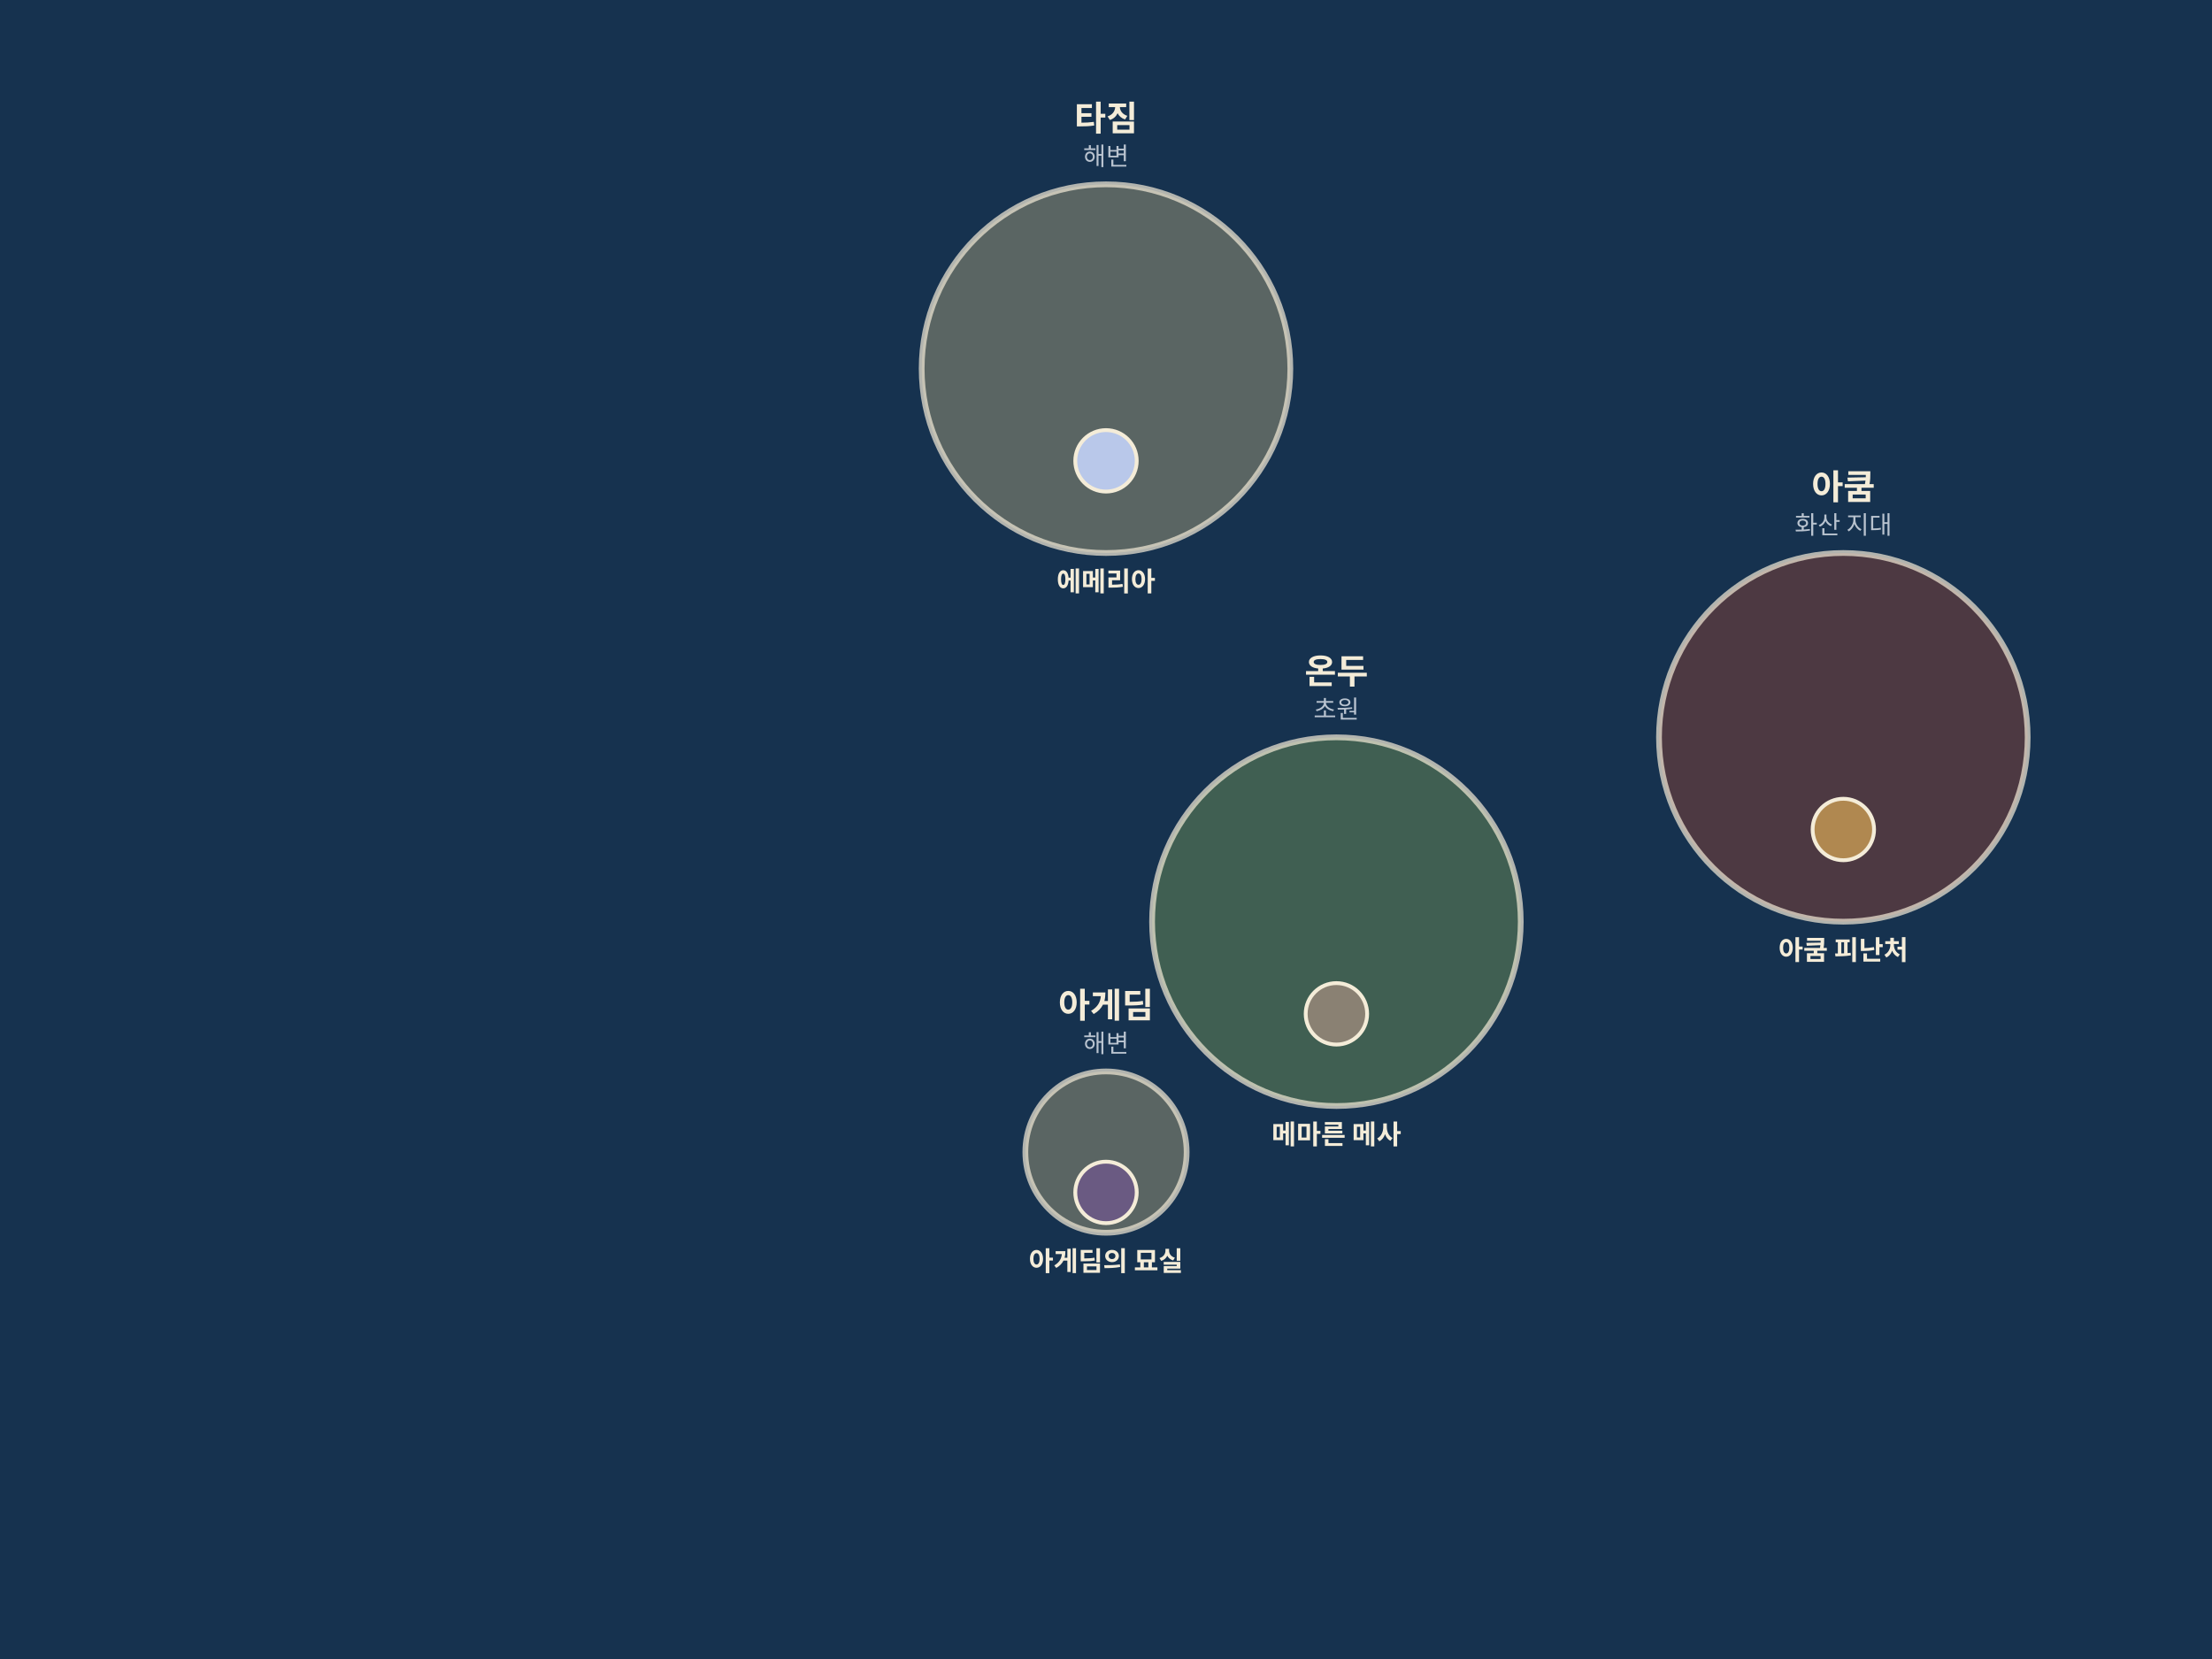
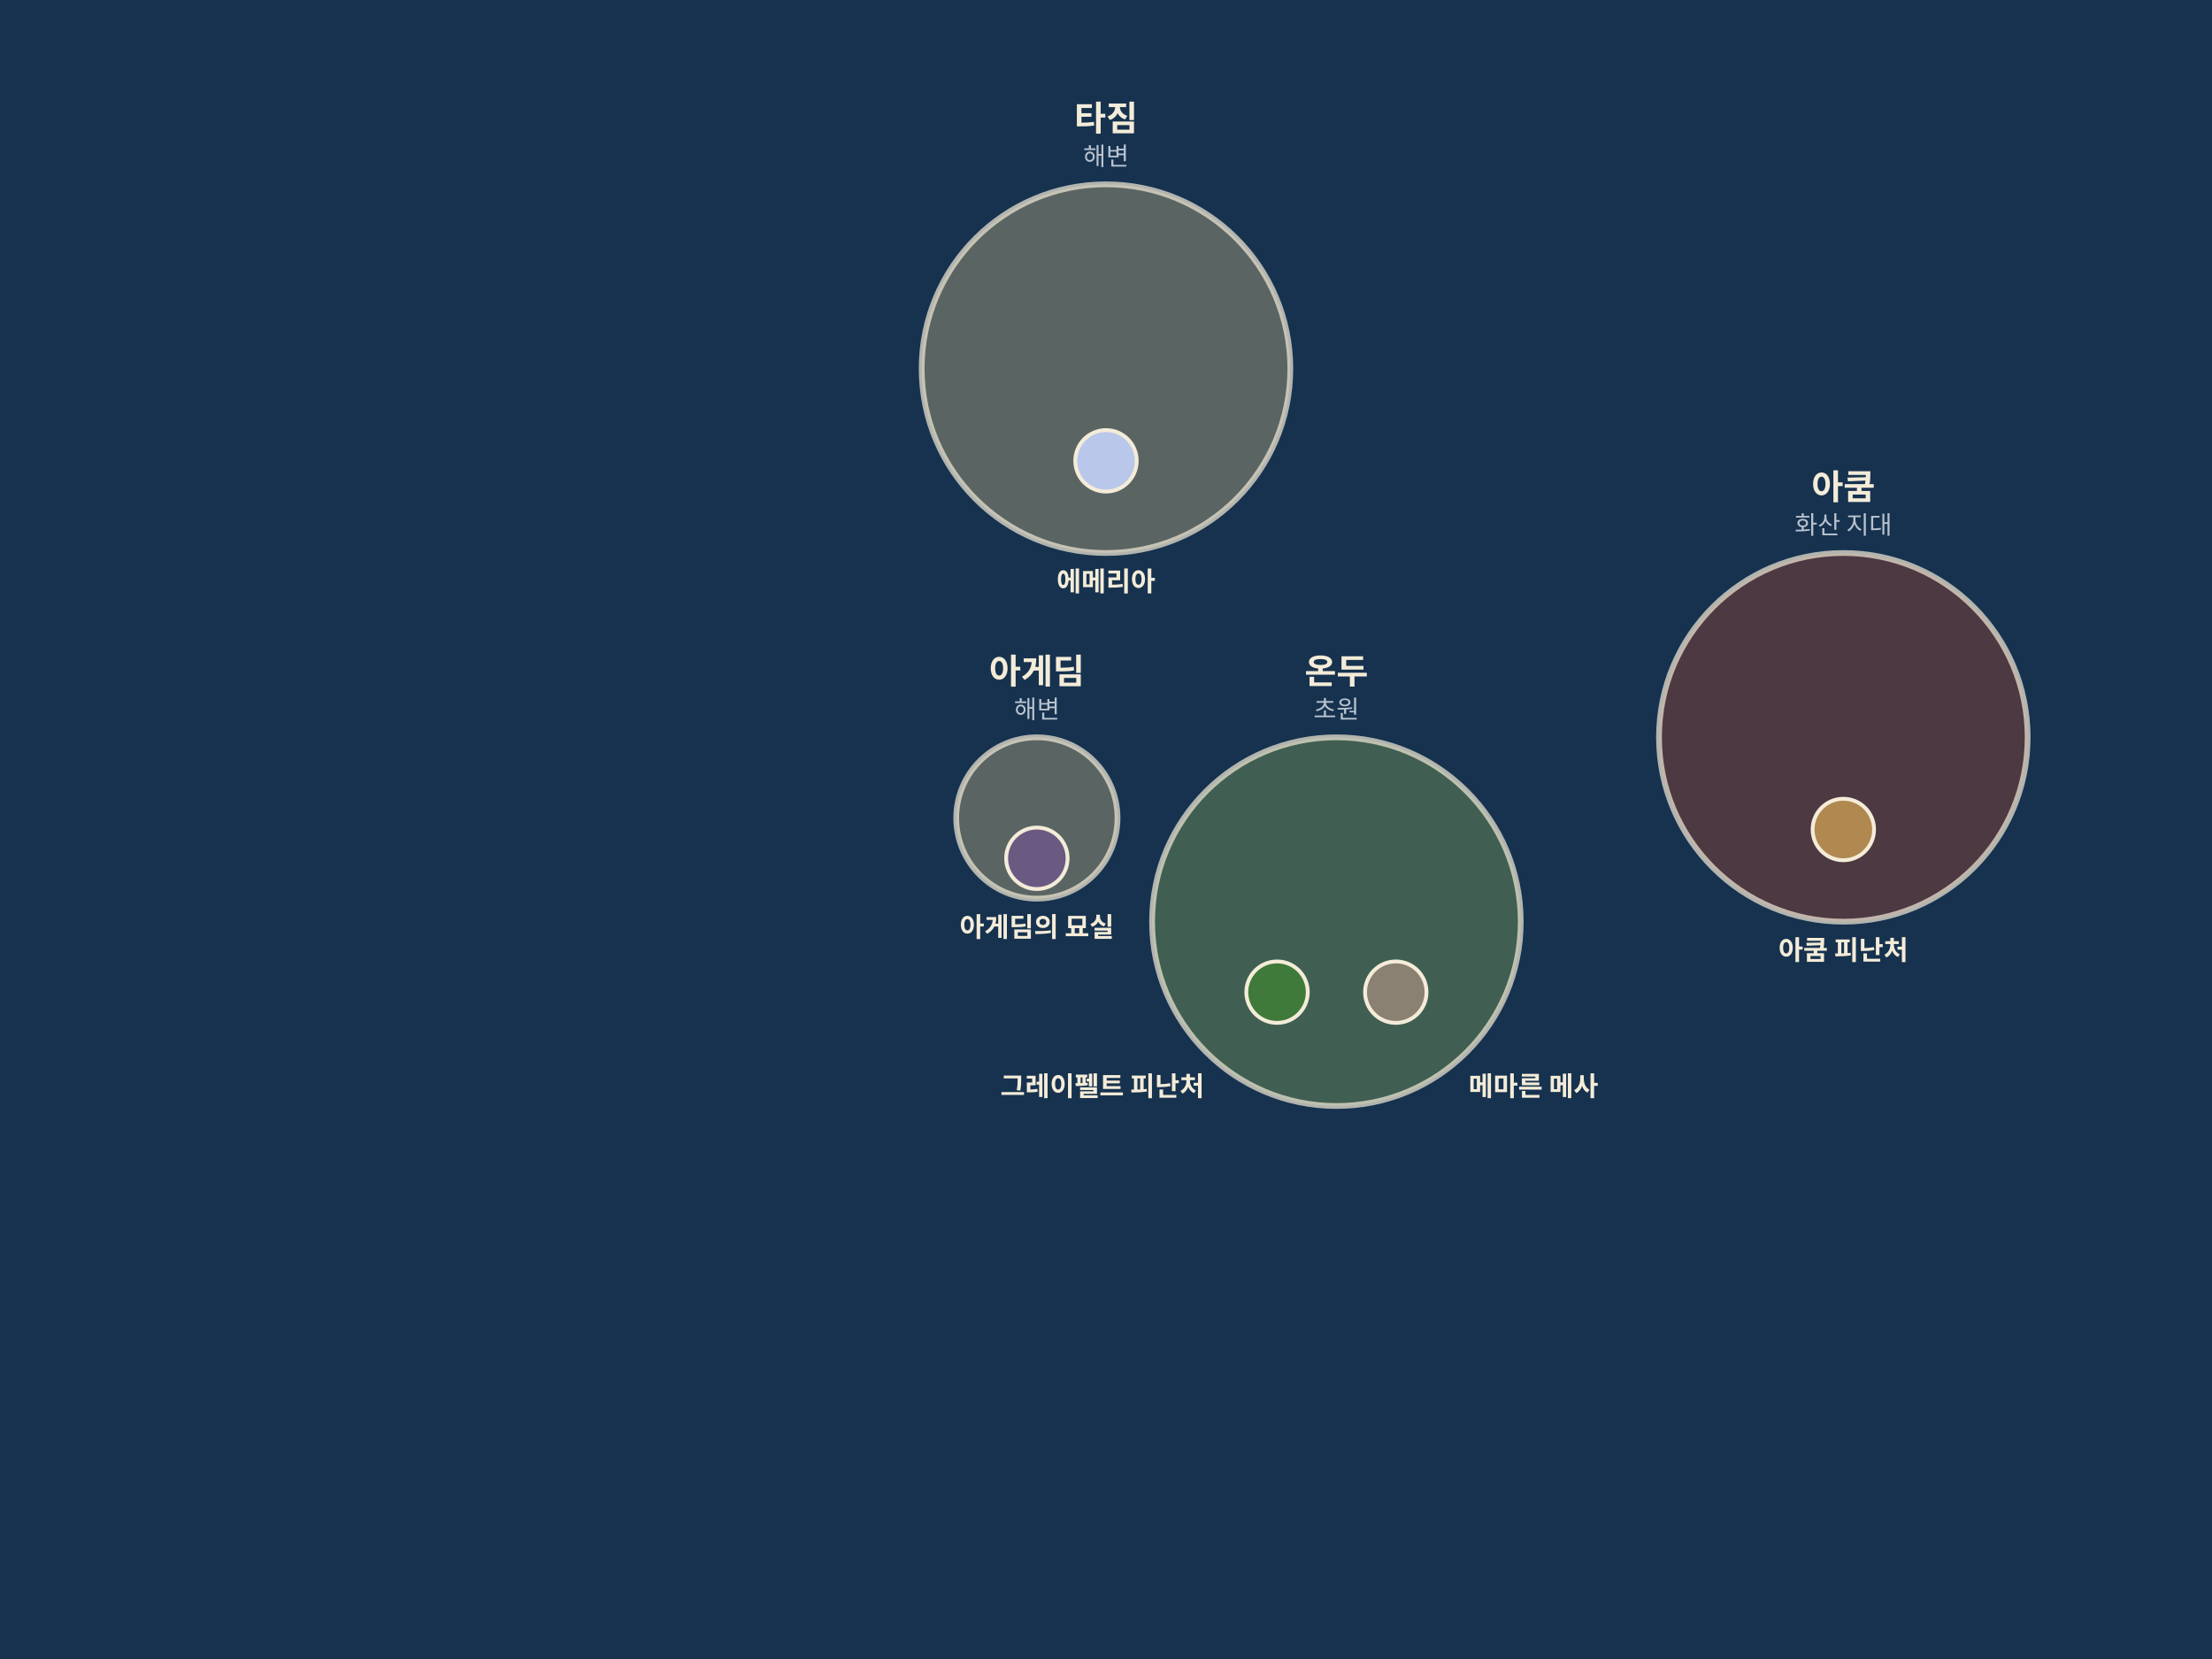
<svg xmlns="http://www.w3.org/2000/svg" viewBox="0 0 1152 864" width="1152" height="864">
  <style>
    .name { font: 600 18px sans-serif; fill: #f4ecd8; }
    .terrain { font: 13px sans-serif; fill: #b9c3cf; }
    .area { font: 600 14px sans-serif; fill: #f4ecd8; }
  </style>
  <rect width="100%" height="100%" fill="#16324f" />
-   <circle cx="576" cy="600" r="42" fill="#d9c38a" fill-opacity="0.35" stroke="#f4ecd8" stroke-opacity="0.7" stroke-width="3" />
+   <circle cx="540" cy="426" r="42" fill="#d9c38a" fill-opacity="0.35" stroke="#f4ecd8" stroke-opacity="0.7" stroke-width="3" />
  <circle cx="960" cy="384" r="96" fill="#b5462c" fill-opacity="0.35" stroke="#f4ecd8" stroke-opacity="0.7" stroke-width="3" />
  <circle cx="696" cy="480" r="96" fill="#8fb35a" fill-opacity="0.35" stroke="#f4ecd8" stroke-opacity="0.7" stroke-width="3" />
  <circle cx="576" cy="192" r="96" fill="#d9c38a" fill-opacity="0.35" stroke="#f4ecd8" stroke-opacity="0.7" stroke-width="3" />
  <g>
-     <circle cx="576" cy="621" r="16" fill="#6a5a82" stroke="#f4ecd8" stroke-width="2" />
-     <text x="576" y="661.8" text-anchor="middle" class="area">아게딤의 묘실</text>
+     <circle cx="540" cy="447" r="16" fill="#6a5a82" stroke="#f4ecd8" stroke-width="2" />
+     <text x="540" y="487.8" text-anchor="middle" class="area">아게딤의 묘실</text>
  </g>
  <g>
    <circle cx="960" cy="432" r="16" fill="#b08850" stroke="#f4ecd8" stroke-width="2" />
    <text x="960" y="499.8" text-anchor="middle" class="area">아쿰 피난처</text>
  </g>
  <g>
-     <circle cx="696" cy="528" r="16" fill="#8a8173" stroke="#f4ecd8" stroke-width="2" />
-     <text x="696" y="595.8" text-anchor="middle" class="area">메마른 메사</text>
+     <circle cx="726.922" cy="516.712" r="16" fill="#8a8173" stroke="#f4ecd8" stroke-width="2" />
+     <text x="764.802" y="570.685" text-anchor="start" class="area">메마른 메사</text>
  </g>
  <g>
    <circle cx="576" cy="240" r="16" fill="#b9c8ea" stroke="#f4ecd8" stroke-width="2" />
    <text x="576" y="307.8" text-anchor="middle" class="area">에메리아</text>
  </g>
  <g>
-     <text x="576" y="530" text-anchor="middle" class="name">아게딤</text>
-     <text x="576" y="548" text-anchor="middle" class="terrain">해변</text>
+     <circle cx="665.078" cy="516.712" r="16" fill="#3f7a3a" stroke="#f4ecd8" stroke-width="2" />
+     <text x="627.198" y="570.685" text-anchor="end" class="area">그레이펠트 피난처</text>
+   </g>
+   <g>
+     <text x="540" y="356" text-anchor="middle" class="name">아게딤</text>
+     <text x="540" y="374" text-anchor="middle" class="terrain">해변</text>
  </g>
  <g>
    <text x="960" y="260" text-anchor="middle" class="name">아쿰</text>
    <text x="960" y="278" text-anchor="middle" class="terrain">화산 지대</text>
  </g>
  <g>
    <text x="696" y="356" text-anchor="middle" class="name">온두</text>
    <text x="696" y="374" text-anchor="middle" class="terrain">초원</text>
  </g>
  <g>
    <text x="576" y="68" text-anchor="middle" class="name">타짐</text>
    <text x="576" y="86" text-anchor="middle" class="terrain">해변</text>
  </g>
</svg>
